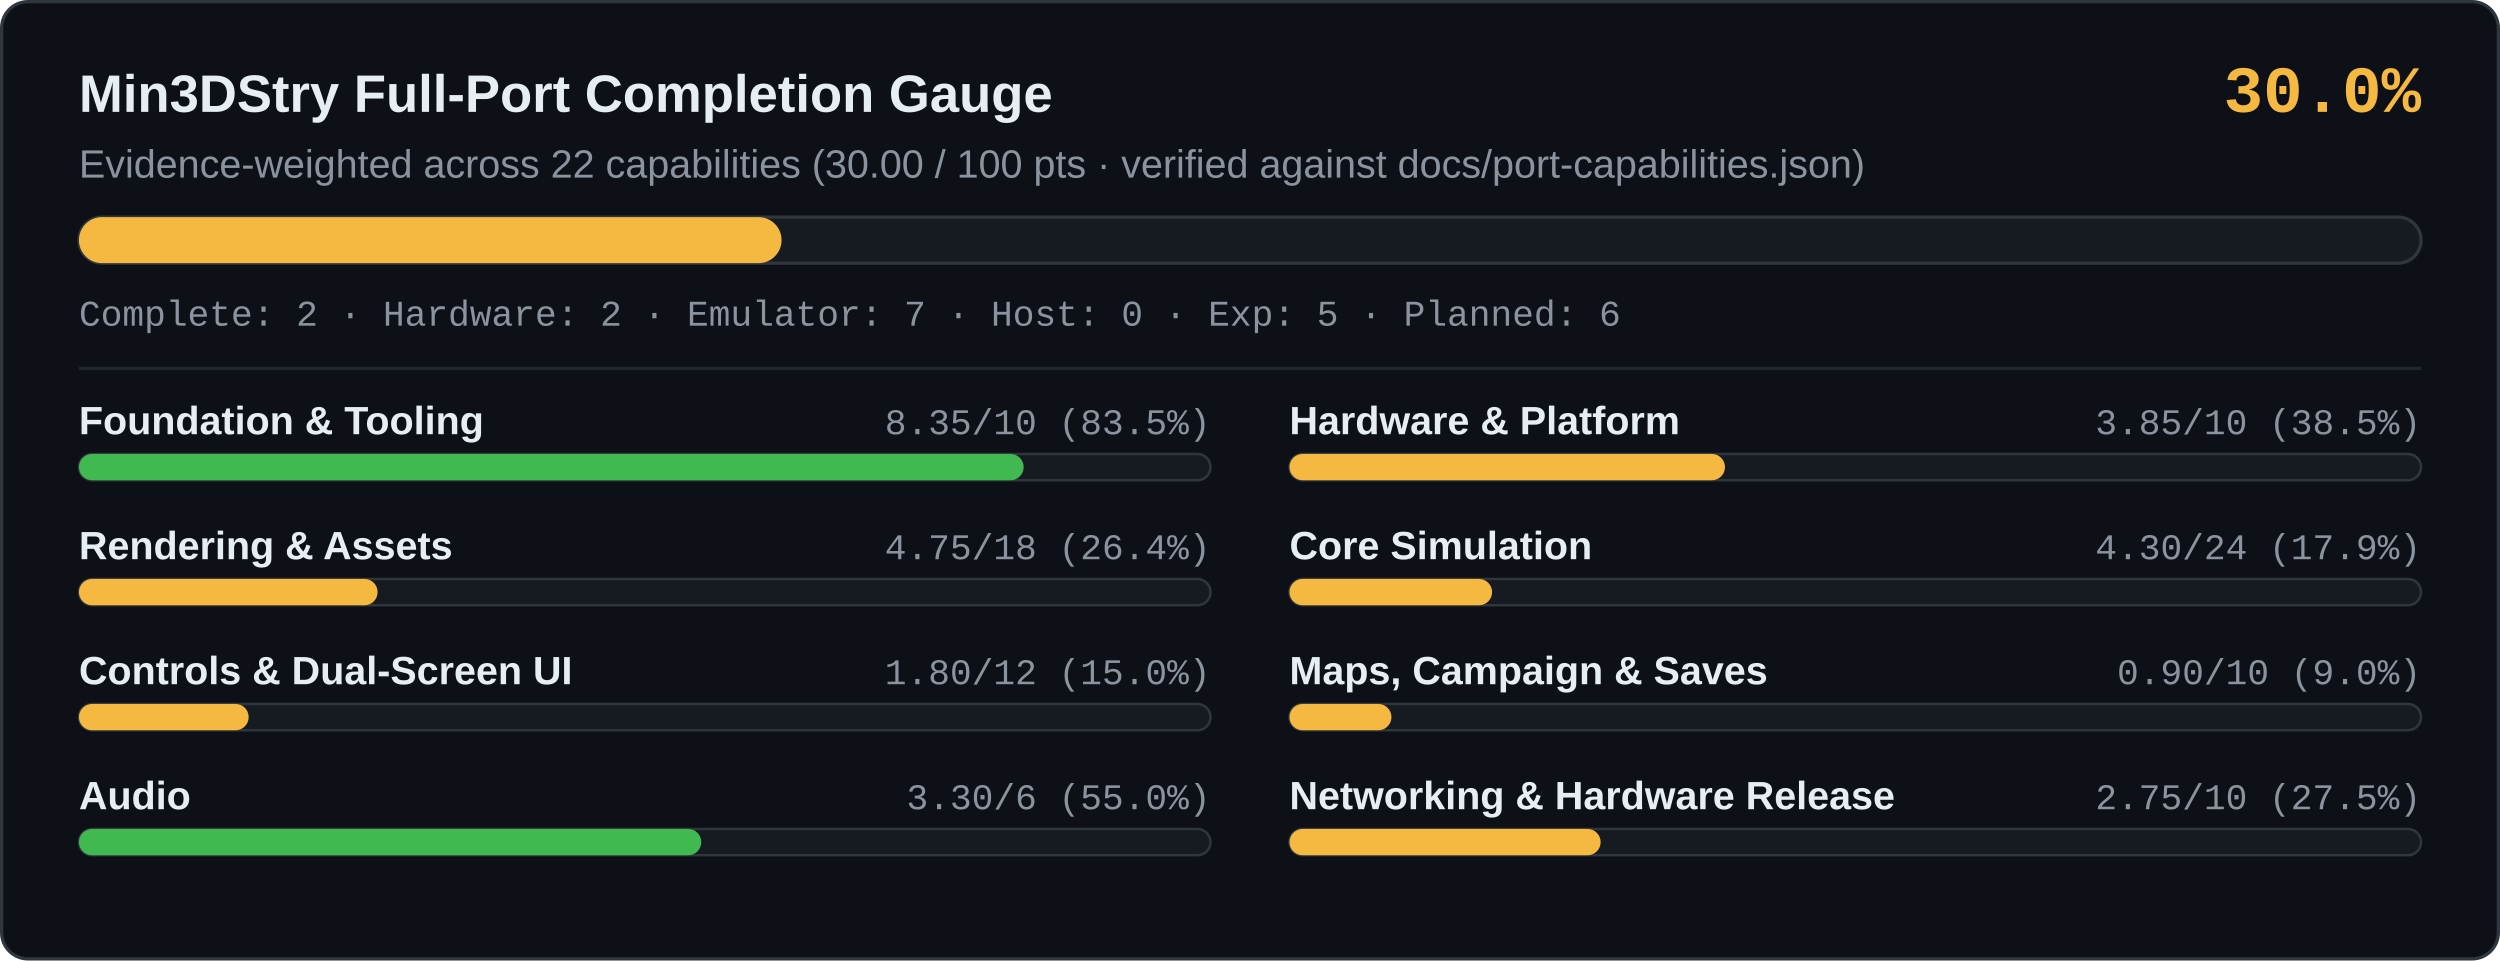
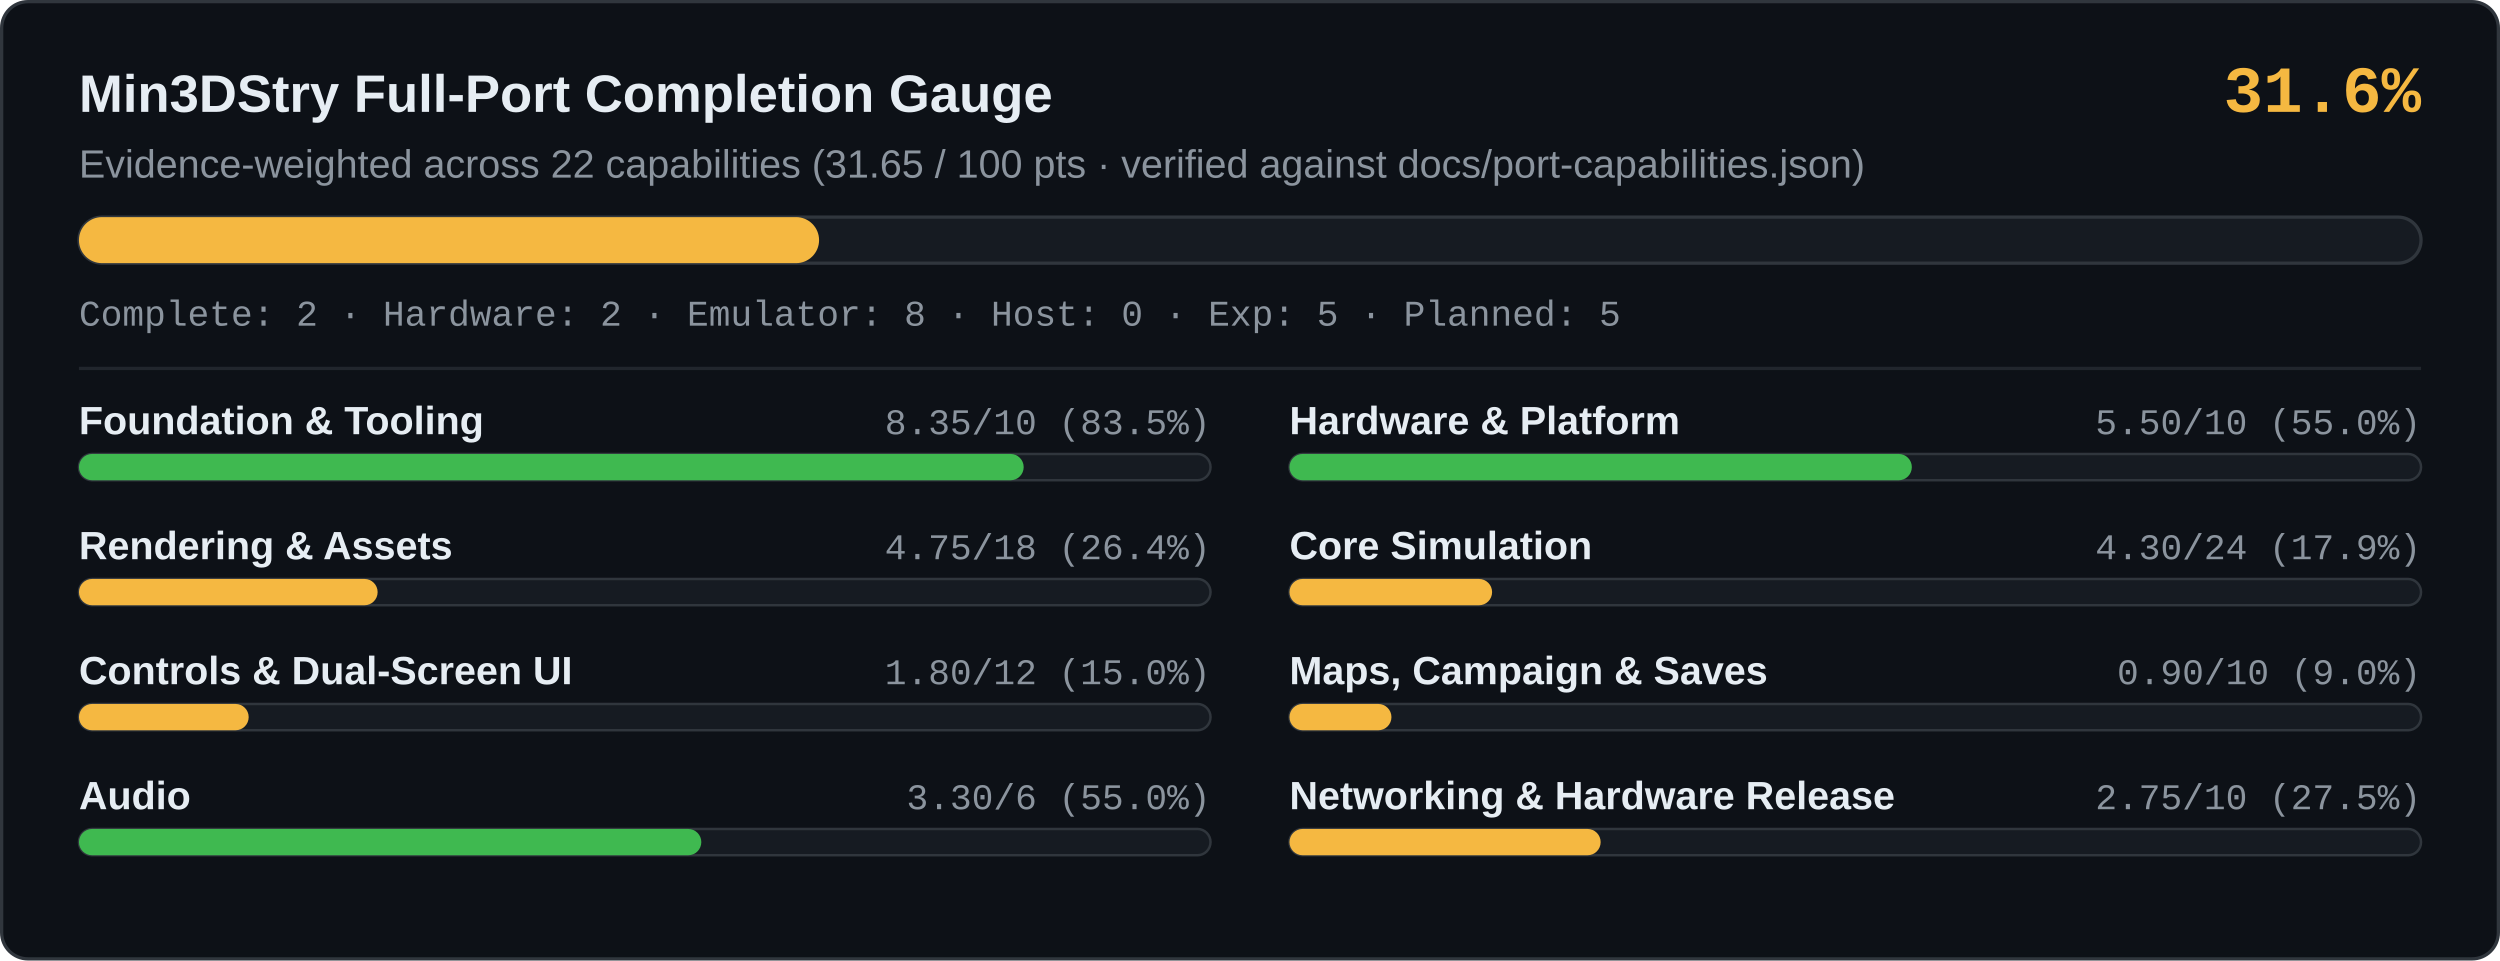
- <svg xmlns="http://www.w3.org/2000/svg" width="760" height="292" viewBox="0 0 760 292" role="img" aria-label="Min3DStry Port Completion 30.0%">
+ <svg xmlns="http://www.w3.org/2000/svg" width="760" height="292" viewBox="0 0 760 292" role="img" aria-label="Min3DStry Port Completion 31.6%">
  <rect x="0.5" y="0.5" width="759" height="291" rx="8" fill="#0d1117" stroke="#30363d" />
  <text x="24" y="34" fill="#e6edf3" font-family="Segoe UI, Ubuntu, Arial, sans-serif" font-size="16" font-weight="700">Min3DStry Full-Port Completion Gauge</text>
-   <text x="736" y="34" text-anchor="end" fill="#f5b841" font-family="Consolas, Liberation Mono, monospace" font-size="20" font-weight="700">30.0%</text>
-   <text x="24" y="54" fill="#8b949e" font-family="Segoe UI, Ubuntu, Arial, sans-serif" font-size="12">Evidence-weighted across 22 capabilities (30.00 / 100 pts · verified against docs/port-capabilities.json)</text>
+   <text x="736" y="34" text-anchor="end" fill="#f5b841" font-family="Consolas, Liberation Mono, monospace" font-size="20" font-weight="700">31.6%</text>
+   <text x="24" y="54" fill="#8b949e" font-family="Segoe UI, Ubuntu, Arial, sans-serif" font-size="12">Evidence-weighted across 22 capabilities (31.65 / 100 pts · verified against docs/port-capabilities.json)</text>
  <rect x="24" y="66" width="712" height="14" rx="7" fill="#161b22" stroke="#30363d" />
-   <rect x="24" y="66" width="213.6" height="14" rx="7" fill="#f5b841" />
-   <text x="24" y="99" fill="#8b949e" font-family="Consolas, Liberation Mono, monospace" font-size="11">Complete: 2  ·  Hardware: 2  ·  Emulator: 7  ·  Host: 0  ·  Exp: 5  ·  Planned: 6</text>
+   <rect x="24" y="66" width="225.0" height="14" rx="7" fill="#f5b841" />
+   <text x="24" y="99" fill="#8b949e" font-family="Consolas, Liberation Mono, monospace" font-size="11">Complete: 2  ·  Hardware: 2  ·  Emulator: 8  ·  Host: 0  ·  Exp: 5  ·  Planned: 5</text>
  <line x1="24" y1="112" x2="736" y2="112" stroke="#21262d" stroke-width="1" />
  <text x="24" y="132" fill="#e6edf3" font-family="Segoe UI, Ubuntu, Arial, sans-serif" font-size="12" font-weight="600">Foundation &amp; Tooling</text>
  <text x="368" y="132" text-anchor="end" fill="#8b949e" font-family="Consolas, Liberation Mono, monospace" font-size="11">8.35/10 (83.5%)</text>
  <rect x="24" y="138" width="344" height="8" rx="4" fill="#161b22" stroke="#30363d" stroke-width="0.75" />
  <rect x="24" y="138" width="287.2" height="8" rx="4" fill="#3fb950" />
  <text x="392" y="132" fill="#e6edf3" font-family="Segoe UI, Ubuntu, Arial, sans-serif" font-size="12" font-weight="600">Hardware &amp; Platform</text>
-   <text x="736" y="132" text-anchor="end" fill="#8b949e" font-family="Consolas, Liberation Mono, monospace" font-size="11">3.85/10 (38.5%)</text>
+   <text x="736" y="132" text-anchor="end" fill="#8b949e" font-family="Consolas, Liberation Mono, monospace" font-size="11">5.50/10 (55.0%)</text>
  <rect x="392" y="138" width="344" height="8" rx="4" fill="#161b22" stroke="#30363d" stroke-width="0.75" />
-   <rect x="392" y="138" width="132.4" height="8" rx="4" fill="#f5b841" />
+   <rect x="392" y="138" width="189.2" height="8" rx="4" fill="#3fb950" />
  <text x="24" y="170" fill="#e6edf3" font-family="Segoe UI, Ubuntu, Arial, sans-serif" font-size="12" font-weight="600">Rendering &amp; Assets</text>
  <text x="368" y="170" text-anchor="end" fill="#8b949e" font-family="Consolas, Liberation Mono, monospace" font-size="11">4.75/18 (26.4%)</text>
  <rect x="24" y="176" width="344" height="8" rx="4" fill="#161b22" stroke="#30363d" stroke-width="0.75" />
  <rect x="24" y="176" width="90.8" height="8" rx="4" fill="#f5b841" />
  <text x="392" y="170" fill="#e6edf3" font-family="Segoe UI, Ubuntu, Arial, sans-serif" font-size="12" font-weight="600">Core Simulation</text>
  <text x="736" y="170" text-anchor="end" fill="#8b949e" font-family="Consolas, Liberation Mono, monospace" font-size="11">4.30/24 (17.9%)</text>
  <rect x="392" y="176" width="344" height="8" rx="4" fill="#161b22" stroke="#30363d" stroke-width="0.75" />
  <rect x="392" y="176" width="61.6" height="8" rx="4" fill="#f5b841" />
  <text x="24" y="208" fill="#e6edf3" font-family="Segoe UI, Ubuntu, Arial, sans-serif" font-size="12" font-weight="600">Controls &amp; Dual-Screen UI</text>
  <text x="368" y="208" text-anchor="end" fill="#8b949e" font-family="Consolas, Liberation Mono, monospace" font-size="11">1.80/12 (15.0%)</text>
  <rect x="24" y="214" width="344" height="8" rx="4" fill="#161b22" stroke="#30363d" stroke-width="0.75" />
  <rect x="24" y="214" width="51.6" height="8" rx="4" fill="#f5b841" />
  <text x="392" y="208" fill="#e6edf3" font-family="Segoe UI, Ubuntu, Arial, sans-serif" font-size="12" font-weight="600">Maps, Campaign &amp; Saves</text>
  <text x="736" y="208" text-anchor="end" fill="#8b949e" font-family="Consolas, Liberation Mono, monospace" font-size="11">0.90/10 (9.0%)</text>
  <rect x="392" y="214" width="344" height="8" rx="4" fill="#161b22" stroke="#30363d" stroke-width="0.75" />
  <rect x="392" y="214" width="31.0" height="8" rx="4" fill="#f5b841" />
  <text x="24" y="246" fill="#e6edf3" font-family="Segoe UI, Ubuntu, Arial, sans-serif" font-size="12" font-weight="600">Audio</text>
  <text x="368" y="246" text-anchor="end" fill="#8b949e" font-family="Consolas, Liberation Mono, monospace" font-size="11">3.30/6 (55.0%)</text>
  <rect x="24" y="252" width="344" height="8" rx="4" fill="#161b22" stroke="#30363d" stroke-width="0.75" />
  <rect x="24" y="252" width="189.2" height="8" rx="4" fill="#3fb950" />
  <text x="392" y="246" fill="#e6edf3" font-family="Segoe UI, Ubuntu, Arial, sans-serif" font-size="12" font-weight="600">Networking &amp; Hardware Release</text>
  <text x="736" y="246" text-anchor="end" fill="#8b949e" font-family="Consolas, Liberation Mono, monospace" font-size="11">2.75/10 (27.5%)</text>
  <rect x="392" y="252" width="344" height="8" rx="4" fill="#161b22" stroke="#30363d" stroke-width="0.75" />
  <rect x="392" y="252" width="94.6" height="8" rx="4" fill="#f5b841" />
</svg>
